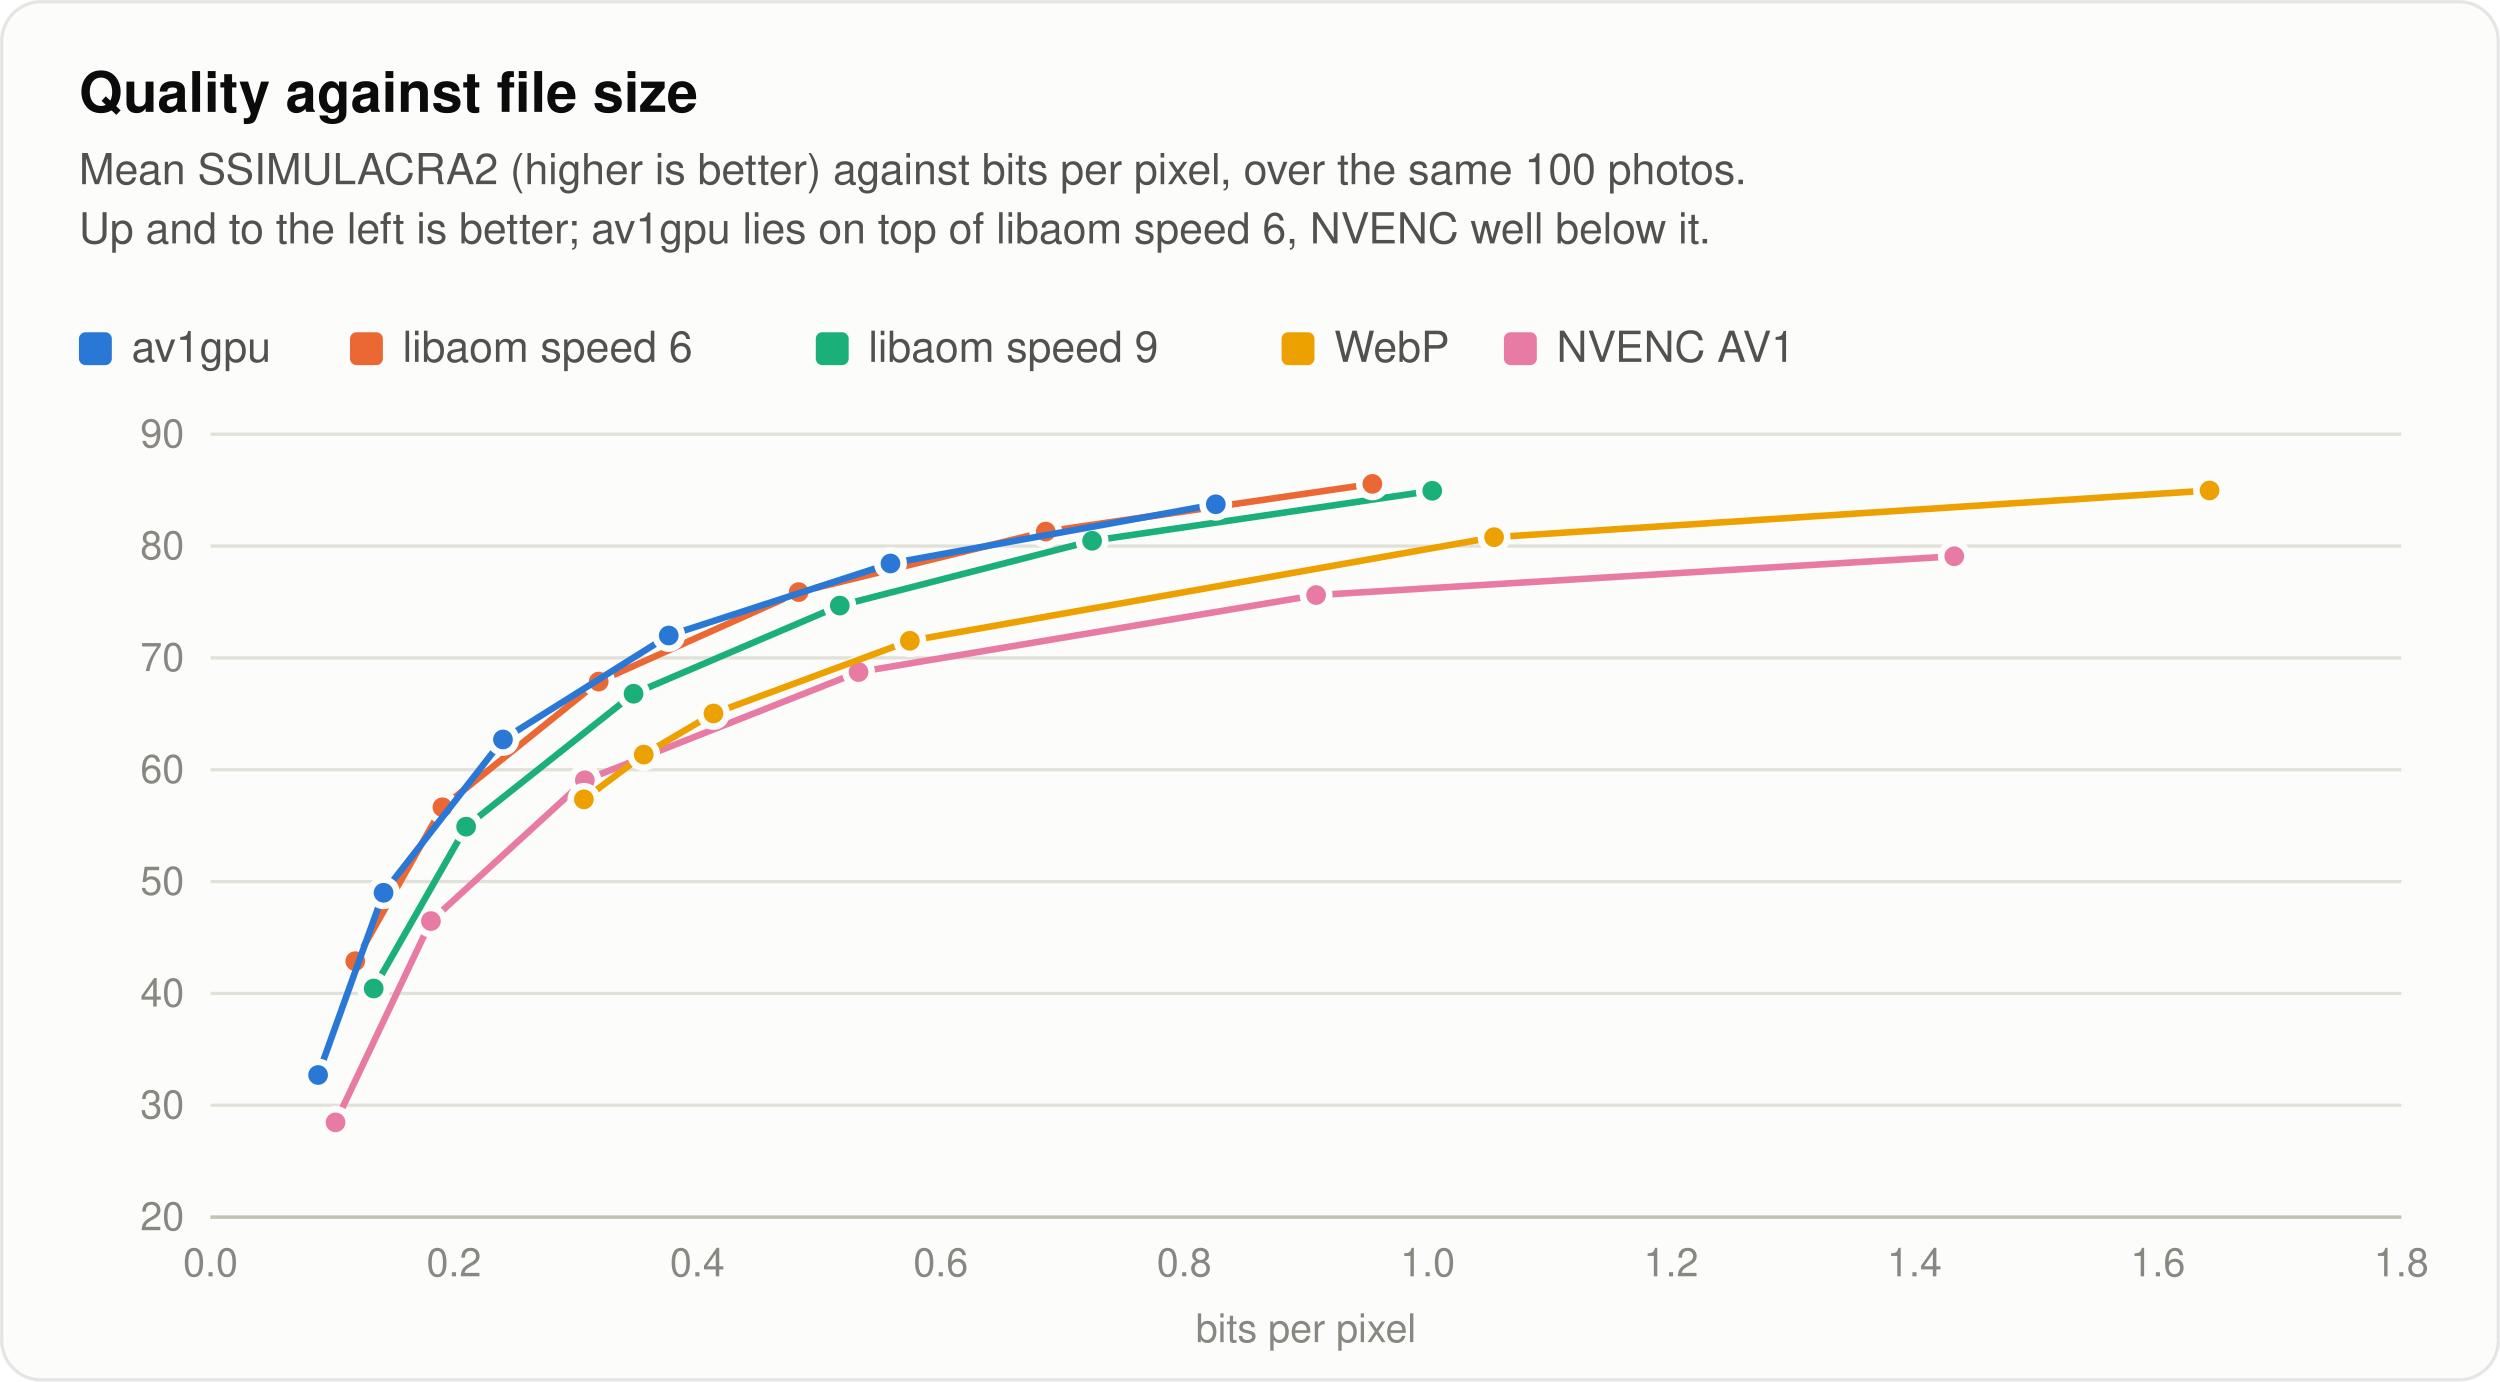
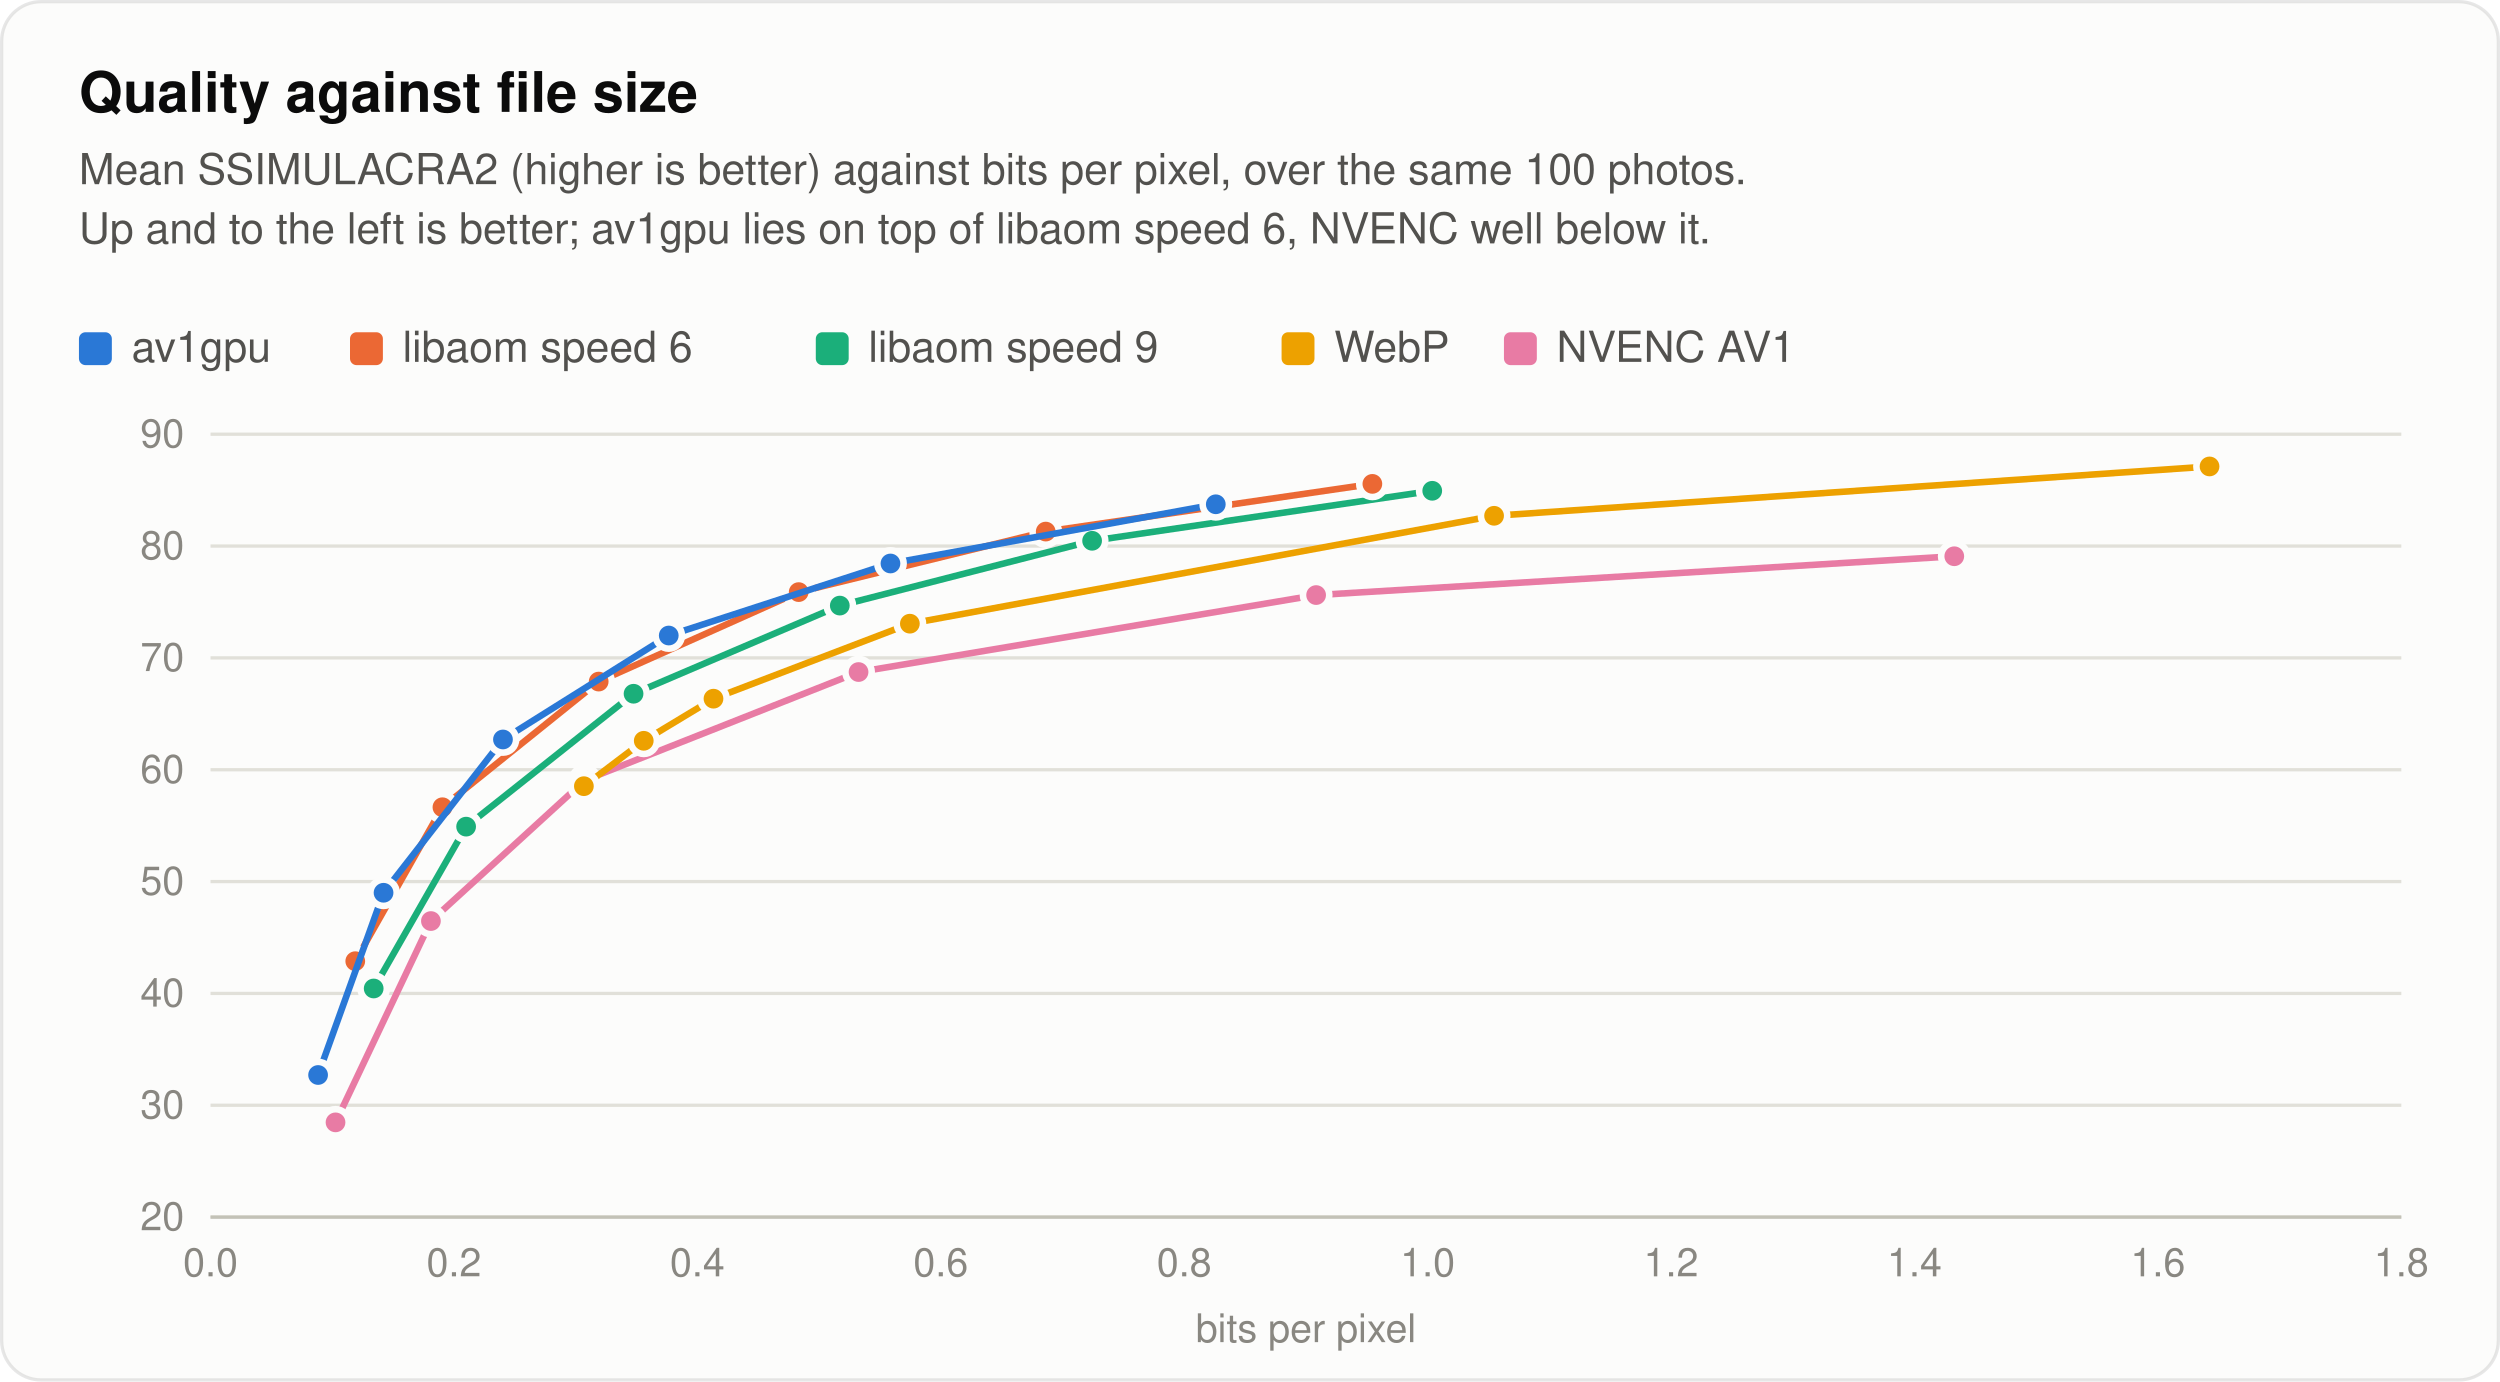
<svg xmlns="http://www.w3.org/2000/svg" width="760" height="420" viewBox="0 0 760 420" font-family="system-ui,-apple-system,'Segoe UI',Helvetica,Arial,sans-serif" role="img" aria-label="Quality against file size: av1gpu, libaom speed 6 and 9, WebP, NVENC AV1">
  <rect x="0.5" y="0.5" width="759" height="419" rx="12" fill="#fcfcfb" stroke="rgba(11,11,11,0.10)" />
  <text x="24.0" y="34.0" font-size="17" fill="#0b0b0b" text-anchor="start" font-weight="600">Quality against file size</text>
  <text x="24.0" y="56.0" font-size="13" fill="#52514e" text-anchor="start" font-weight="400">Mean SSIMULACRA2 (higher is better) against bits per pixel, over the same 100 photos.</text>
  <text x="24.0" y="74.0" font-size="13" fill="#52514e" text-anchor="start" font-weight="400">Up and to the left is better; av1gpu lies on top of libaom speed 6, NVENC well below it.</text>
  <rect x="24" y="101" width="10" height="10" rx="2" fill="#2a78d6" />
  <text x="40.0" y="110.0" font-size="13" fill="#52514e" text-anchor="start" font-weight="400">av1gpu</text>
  <rect x="106.4" y="101" width="10" height="10" rx="2" fill="#eb6834" />
  <text x="122.4" y="110.0" font-size="13" fill="#52514e" text-anchor="start" font-weight="400">libaom speed 6</text>
  <rect x="248" y="101" width="10" height="10" rx="2" fill="#1baf7a" />
  <text x="264.0" y="110.0" font-size="13" fill="#52514e" text-anchor="start" font-weight="400">libaom speed 9</text>
  <rect x="389.6" y="101" width="10" height="10" rx="2" fill="#eda100" />
  <text x="405.6" y="110.0" font-size="13" fill="#52514e" text-anchor="start" font-weight="400">WebP</text>
  <rect x="457.2" y="101" width="10" height="10" rx="2" fill="#e87ba4" />
  <text x="473.2" y="110.0" font-size="13" fill="#52514e" text-anchor="start" font-weight="400">NVENC AV1</text>
  <line x1="64.0" y1="370.0" x2="730.0" y2="370.0" stroke="#e1e0d9" stroke-width="1" />
  <text x="56.0" y="374.0" font-size="12" fill="#898781" text-anchor="end" font-weight="400">20</text>
  <line x1="64.0" y1="336.0" x2="730.0" y2="336.0" stroke="#e1e0d9" stroke-width="1" />
  <text x="56.0" y="340.0" font-size="12" fill="#898781" text-anchor="end" font-weight="400">30</text>
  <line x1="64.0" y1="302.0" x2="730.0" y2="302.0" stroke="#e1e0d9" stroke-width="1" />
  <text x="56.0" y="306.0" font-size="12" fill="#898781" text-anchor="end" font-weight="400">40</text>
  <line x1="64.0" y1="268.0" x2="730.0" y2="268.0" stroke="#e1e0d9" stroke-width="1" />
  <text x="56.0" y="272.0" font-size="12" fill="#898781" text-anchor="end" font-weight="400">50</text>
  <line x1="64.0" y1="234.0" x2="730.0" y2="234.0" stroke="#e1e0d9" stroke-width="1" />
  <text x="56.0" y="238.0" font-size="12" fill="#898781" text-anchor="end" font-weight="400">60</text>
  <line x1="64.0" y1="200.0" x2="730.0" y2="200.0" stroke="#e1e0d9" stroke-width="1" />
  <text x="56.0" y="204.0" font-size="12" fill="#898781" text-anchor="end" font-weight="400">70</text>
  <line x1="64.0" y1="166.0" x2="730.0" y2="166.0" stroke="#e1e0d9" stroke-width="1" />
  <text x="56.0" y="170.0" font-size="12" fill="#898781" text-anchor="end" font-weight="400">80</text>
  <line x1="64.0" y1="132.0" x2="730.0" y2="132.0" stroke="#e1e0d9" stroke-width="1" />
  <text x="56.0" y="136.0" font-size="12" fill="#898781" text-anchor="end" font-weight="400">90</text>
  <text x="64.0" y="388.0" font-size="12" fill="#898781" text-anchor="middle" font-weight="400">0.0</text>
  <text x="138.0" y="388.0" font-size="12" fill="#898781" text-anchor="middle" font-weight="400">0.2</text>
  <text x="212.0" y="388.0" font-size="12" fill="#898781" text-anchor="middle" font-weight="400">0.4</text>
  <text x="286.0" y="388.0" font-size="12" fill="#898781" text-anchor="middle" font-weight="400">0.6</text>
  <text x="360.0" y="388.0" font-size="12" fill="#898781" text-anchor="middle" font-weight="400">0.8</text>
  <text x="434.0" y="388.0" font-size="12" fill="#898781" text-anchor="middle" font-weight="400">1.0</text>
  <text x="508.0" y="388.0" font-size="12" fill="#898781" text-anchor="middle" font-weight="400">1.2</text>
  <text x="582.0" y="388.0" font-size="12" fill="#898781" text-anchor="middle" font-weight="400">1.4</text>
  <text x="656.0" y="388.0" font-size="12" fill="#898781" text-anchor="middle" font-weight="400">1.6</text>
  <text x="730.0" y="388.0" font-size="12" fill="#898781" text-anchor="middle" font-weight="400">1.8</text>
  <line x1="64.0" y1="370.0" x2="730.0" y2="370.0" stroke="#c3c2b7" stroke-width="1" />
  <text x="397.0" y="408.0" font-size="12" fill="#898781" text-anchor="middle" font-weight="400">bits per pixel</text>
  <path d="M594.1,169.1 L400.1,180.9 L261.0,204.3 L177.8,237.2 L131.0,280.0 L102.0,341.2" fill="none" stroke="#e87ba4" stroke-width="2" stroke-linejoin="round" stroke-linecap="round" />
  <circle cx="594.1" cy="169.1" r="4" fill="#e87ba4" stroke="#fcfcfb" stroke-width="2" />
  <circle cx="400.1" cy="180.9" r="4" fill="#e87ba4" stroke="#fcfcfb" stroke-width="2" />
  <circle cx="261.0" cy="204.3" r="4" fill="#e87ba4" stroke="#fcfcfb" stroke-width="2" />
  <circle cx="177.8" cy="237.2" r="4" fill="#e87ba4" stroke="#fcfcfb" stroke-width="2" />
  <circle cx="131.0" cy="280.0" r="4" fill="#e87ba4" stroke="#fcfcfb" stroke-width="2" />
  <circle cx="102.0" cy="341.2" r="4" fill="#e87ba4" stroke="#fcfcfb" stroke-width="2" />
-   <path d="M177.5,243.0 L195.7,229.4 L216.9,216.9 L276.6,194.8 L454.2,163.3 L671.7,149.1" fill="none" stroke="#eda100" stroke-width="2" stroke-linejoin="round" stroke-linecap="round" />
-   <circle cx="177.5" cy="243.0" r="4" fill="#eda100" stroke="#fcfcfb" stroke-width="2" />
-   <circle cx="195.7" cy="229.4" r="4" fill="#eda100" stroke="#fcfcfb" stroke-width="2" />
-   <circle cx="216.9" cy="216.9" r="4" fill="#eda100" stroke="#fcfcfb" stroke-width="2" />
-   <circle cx="276.6" cy="194.8" r="4" fill="#eda100" stroke="#fcfcfb" stroke-width="2" />
-   <circle cx="454.2" cy="163.3" r="4" fill="#eda100" stroke="#fcfcfb" stroke-width="2" />
-   <circle cx="671.7" cy="149.1" r="4" fill="#eda100" stroke="#fcfcfb" stroke-width="2" />
+   <path d="M177.5,239.0 L195.7,225.2 L216.9,212.4 L276.6,189.6 L454.2,156.8 L671.7,141.8" fill="none" stroke="#eda100" stroke-width="2" stroke-linejoin="round" stroke-linecap="round" />
+   <circle cx="177.5" cy="239.0" r="4" fill="#eda100" stroke="#fcfcfb" stroke-width="2" />
+   <circle cx="195.7" cy="225.2" r="4" fill="#eda100" stroke="#fcfcfb" stroke-width="2" />
+   <circle cx="216.9" cy="212.4" r="4" fill="#eda100" stroke="#fcfcfb" stroke-width="2" />
+   <circle cx="276.6" cy="189.6" r="4" fill="#eda100" stroke="#fcfcfb" stroke-width="2" />
+   <circle cx="454.2" cy="156.8" r="4" fill="#eda100" stroke="#fcfcfb" stroke-width="2" />
+   <circle cx="671.7" cy="141.8" r="4" fill="#eda100" stroke="#fcfcfb" stroke-width="2" />
  <path d="M113.6,300.5 L141.7,251.3 L192.6,210.9 L255.3,184.1 L332.0,164.4 L435.4,149.2" fill="none" stroke="#1baf7a" stroke-width="2" stroke-linejoin="round" stroke-linecap="round" />
  <circle cx="113.6" cy="300.5" r="4" fill="#1baf7a" stroke="#fcfcfb" stroke-width="2" />
  <circle cx="141.7" cy="251.3" r="4" fill="#1baf7a" stroke="#fcfcfb" stroke-width="2" />
  <circle cx="192.6" cy="210.9" r="4" fill="#1baf7a" stroke="#fcfcfb" stroke-width="2" />
  <circle cx="255.3" cy="184.1" r="4" fill="#1baf7a" stroke="#fcfcfb" stroke-width="2" />
  <circle cx="332.0" cy="164.4" r="4" fill="#1baf7a" stroke="#fcfcfb" stroke-width="2" />
  <circle cx="435.4" cy="149.2" r="4" fill="#1baf7a" stroke="#fcfcfb" stroke-width="2" />
  <path d="M108.0,292.2 L134.5,245.4 L182.0,207.2 L242.8,180.0 L317.9,161.6 L417.2,147.1" fill="none" stroke="#eb6834" stroke-width="2" stroke-linejoin="round" stroke-linecap="round" />
  <circle cx="108.0" cy="292.2" r="4" fill="#eb6834" stroke="#fcfcfb" stroke-width="2" />
  <circle cx="134.5" cy="245.4" r="4" fill="#eb6834" stroke="#fcfcfb" stroke-width="2" />
  <circle cx="182.0" cy="207.2" r="4" fill="#eb6834" stroke="#fcfcfb" stroke-width="2" />
  <circle cx="242.8" cy="180.0" r="4" fill="#eb6834" stroke="#fcfcfb" stroke-width="2" />
  <circle cx="317.9" cy="161.6" r="4" fill="#eb6834" stroke="#fcfcfb" stroke-width="2" />
  <circle cx="417.2" cy="147.1" r="4" fill="#eb6834" stroke="#fcfcfb" stroke-width="2" />
  <path d="M96.7,326.8 L116.6,271.4 L152.9,224.8 L203.3,193.2 L270.7,171.3 L369.6,153.3" fill="none" stroke="#2a78d6" stroke-width="2" stroke-linejoin="round" stroke-linecap="round" />
  <circle cx="96.7" cy="326.8" r="4" fill="#2a78d6" stroke="#fcfcfb" stroke-width="2" />
  <circle cx="116.6" cy="271.4" r="4" fill="#2a78d6" stroke="#fcfcfb" stroke-width="2" />
  <circle cx="152.9" cy="224.8" r="4" fill="#2a78d6" stroke="#fcfcfb" stroke-width="2" />
  <circle cx="203.3" cy="193.2" r="4" fill="#2a78d6" stroke="#fcfcfb" stroke-width="2" />
  <circle cx="270.7" cy="171.3" r="4" fill="#2a78d6" stroke="#fcfcfb" stroke-width="2" />
  <circle cx="369.6" cy="153.3" r="4" fill="#2a78d6" stroke="#fcfcfb" stroke-width="2" />
</svg>
